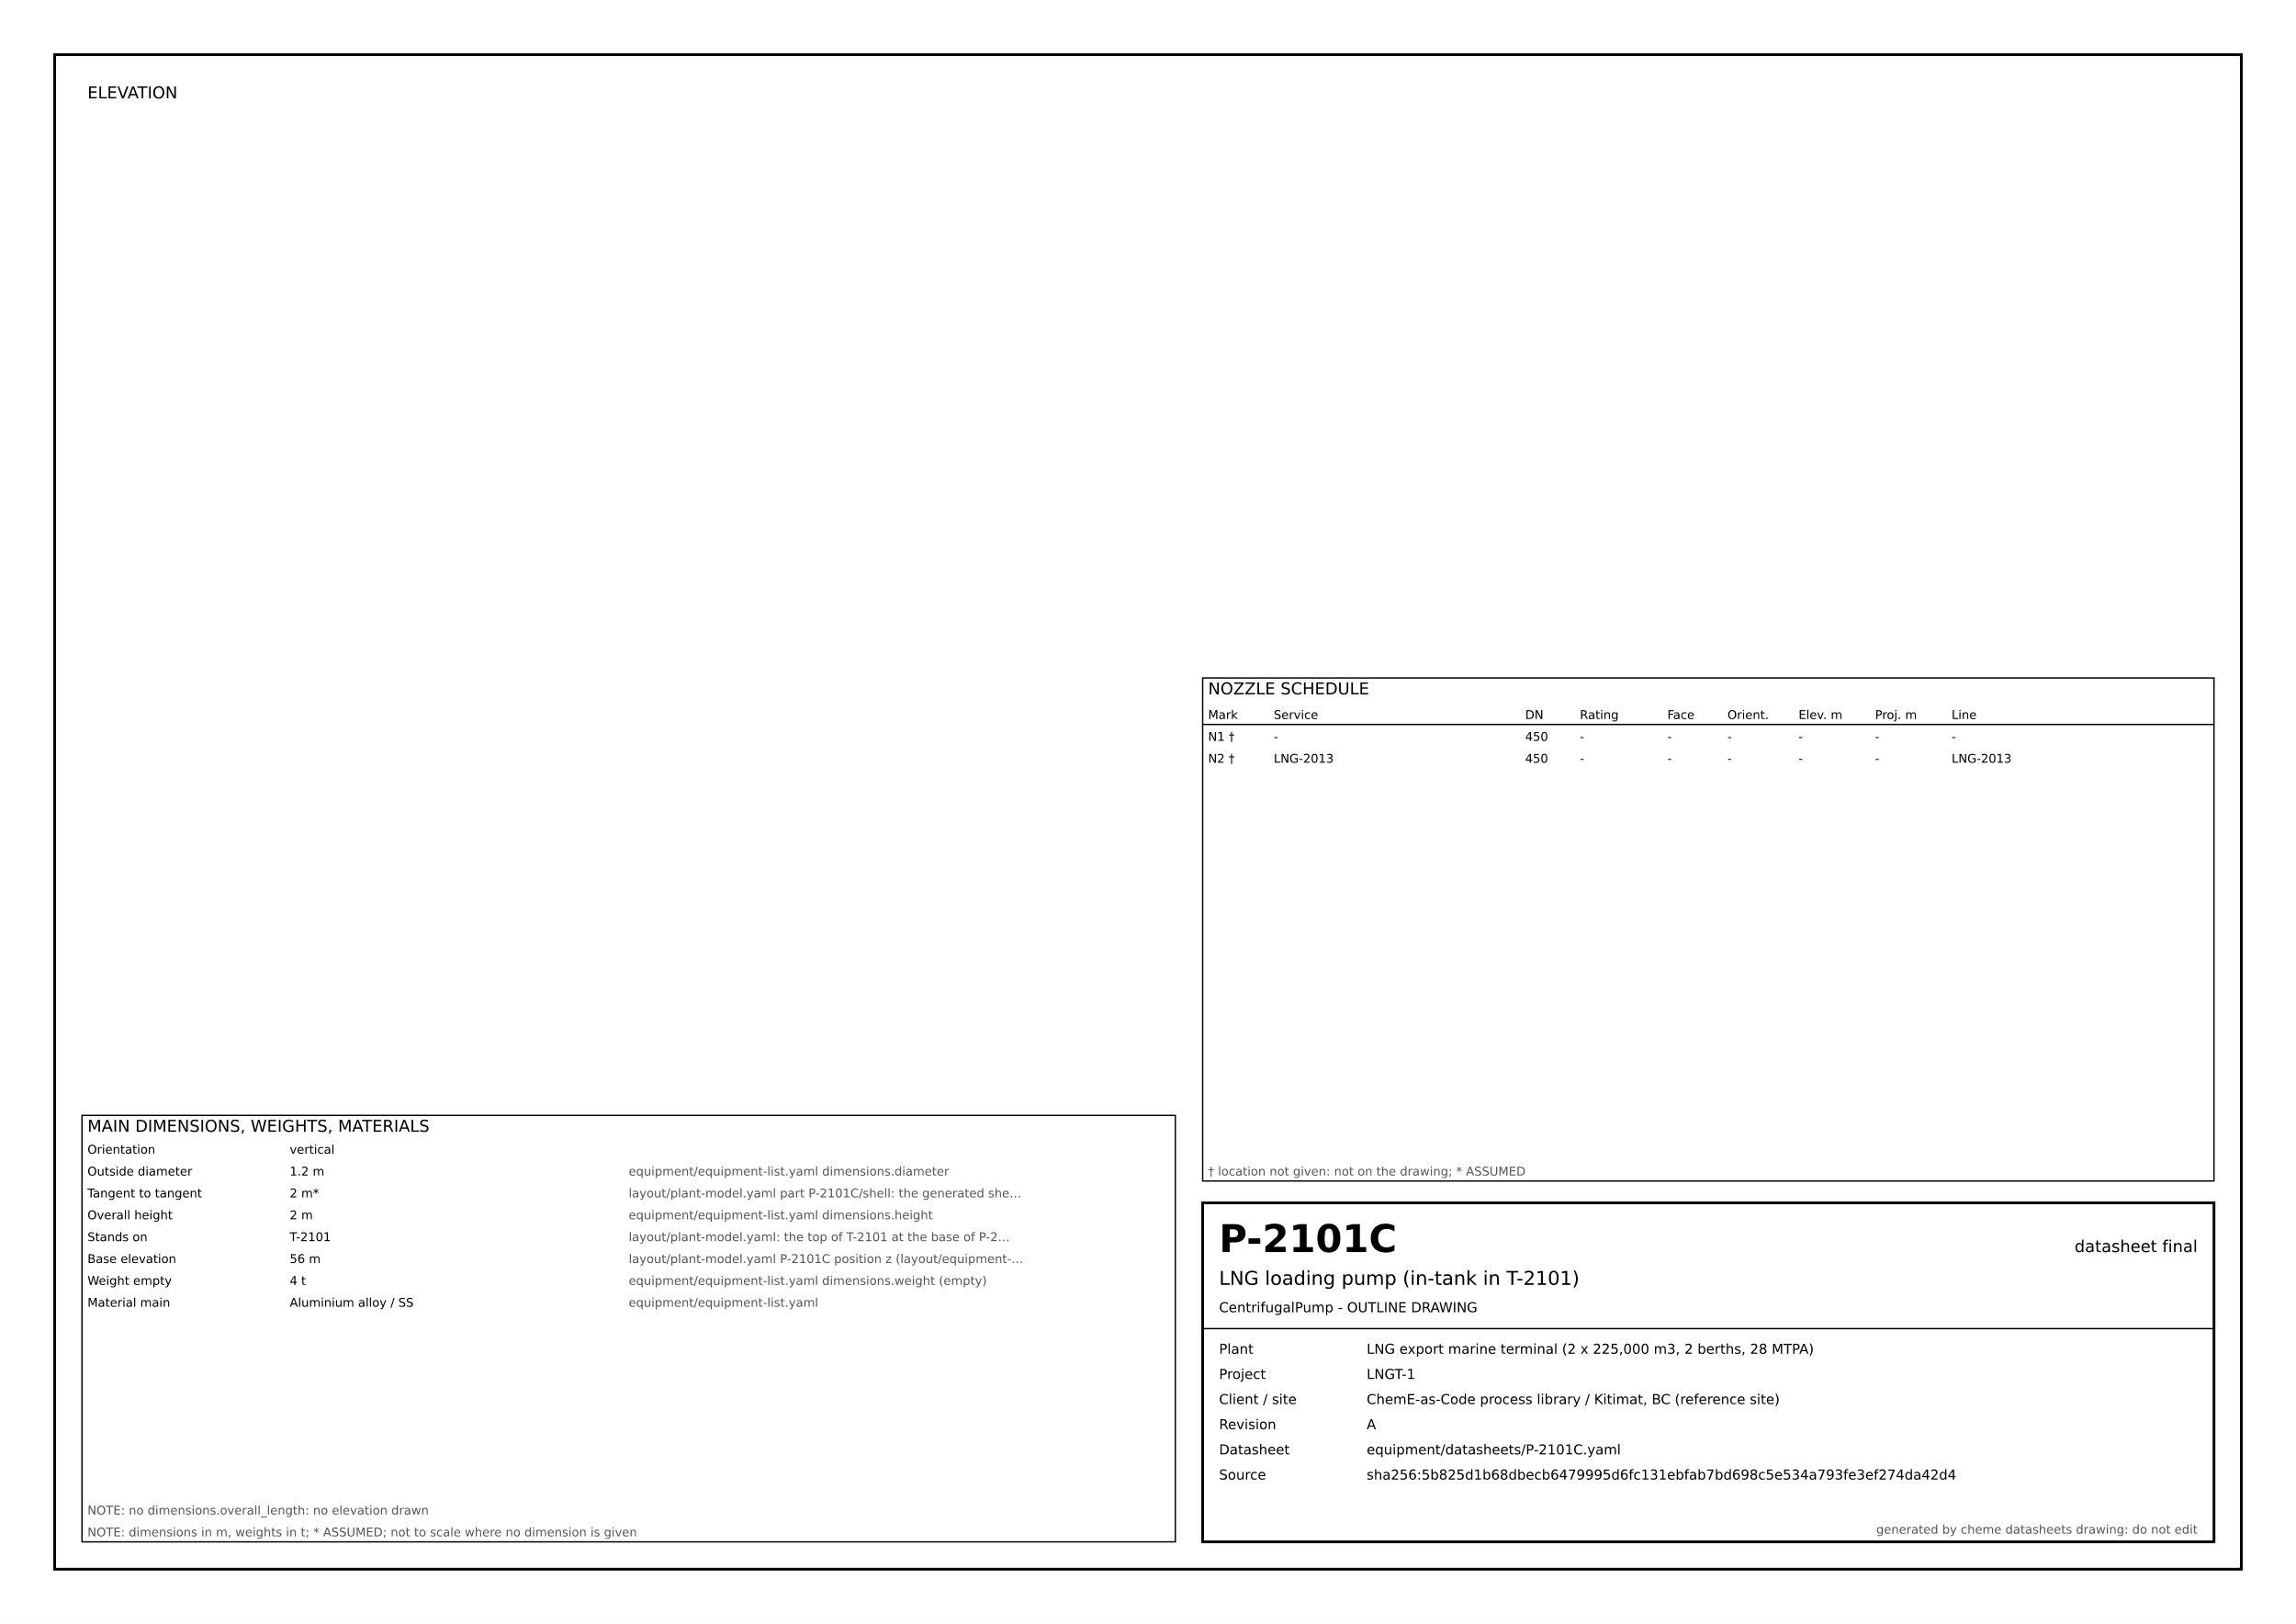
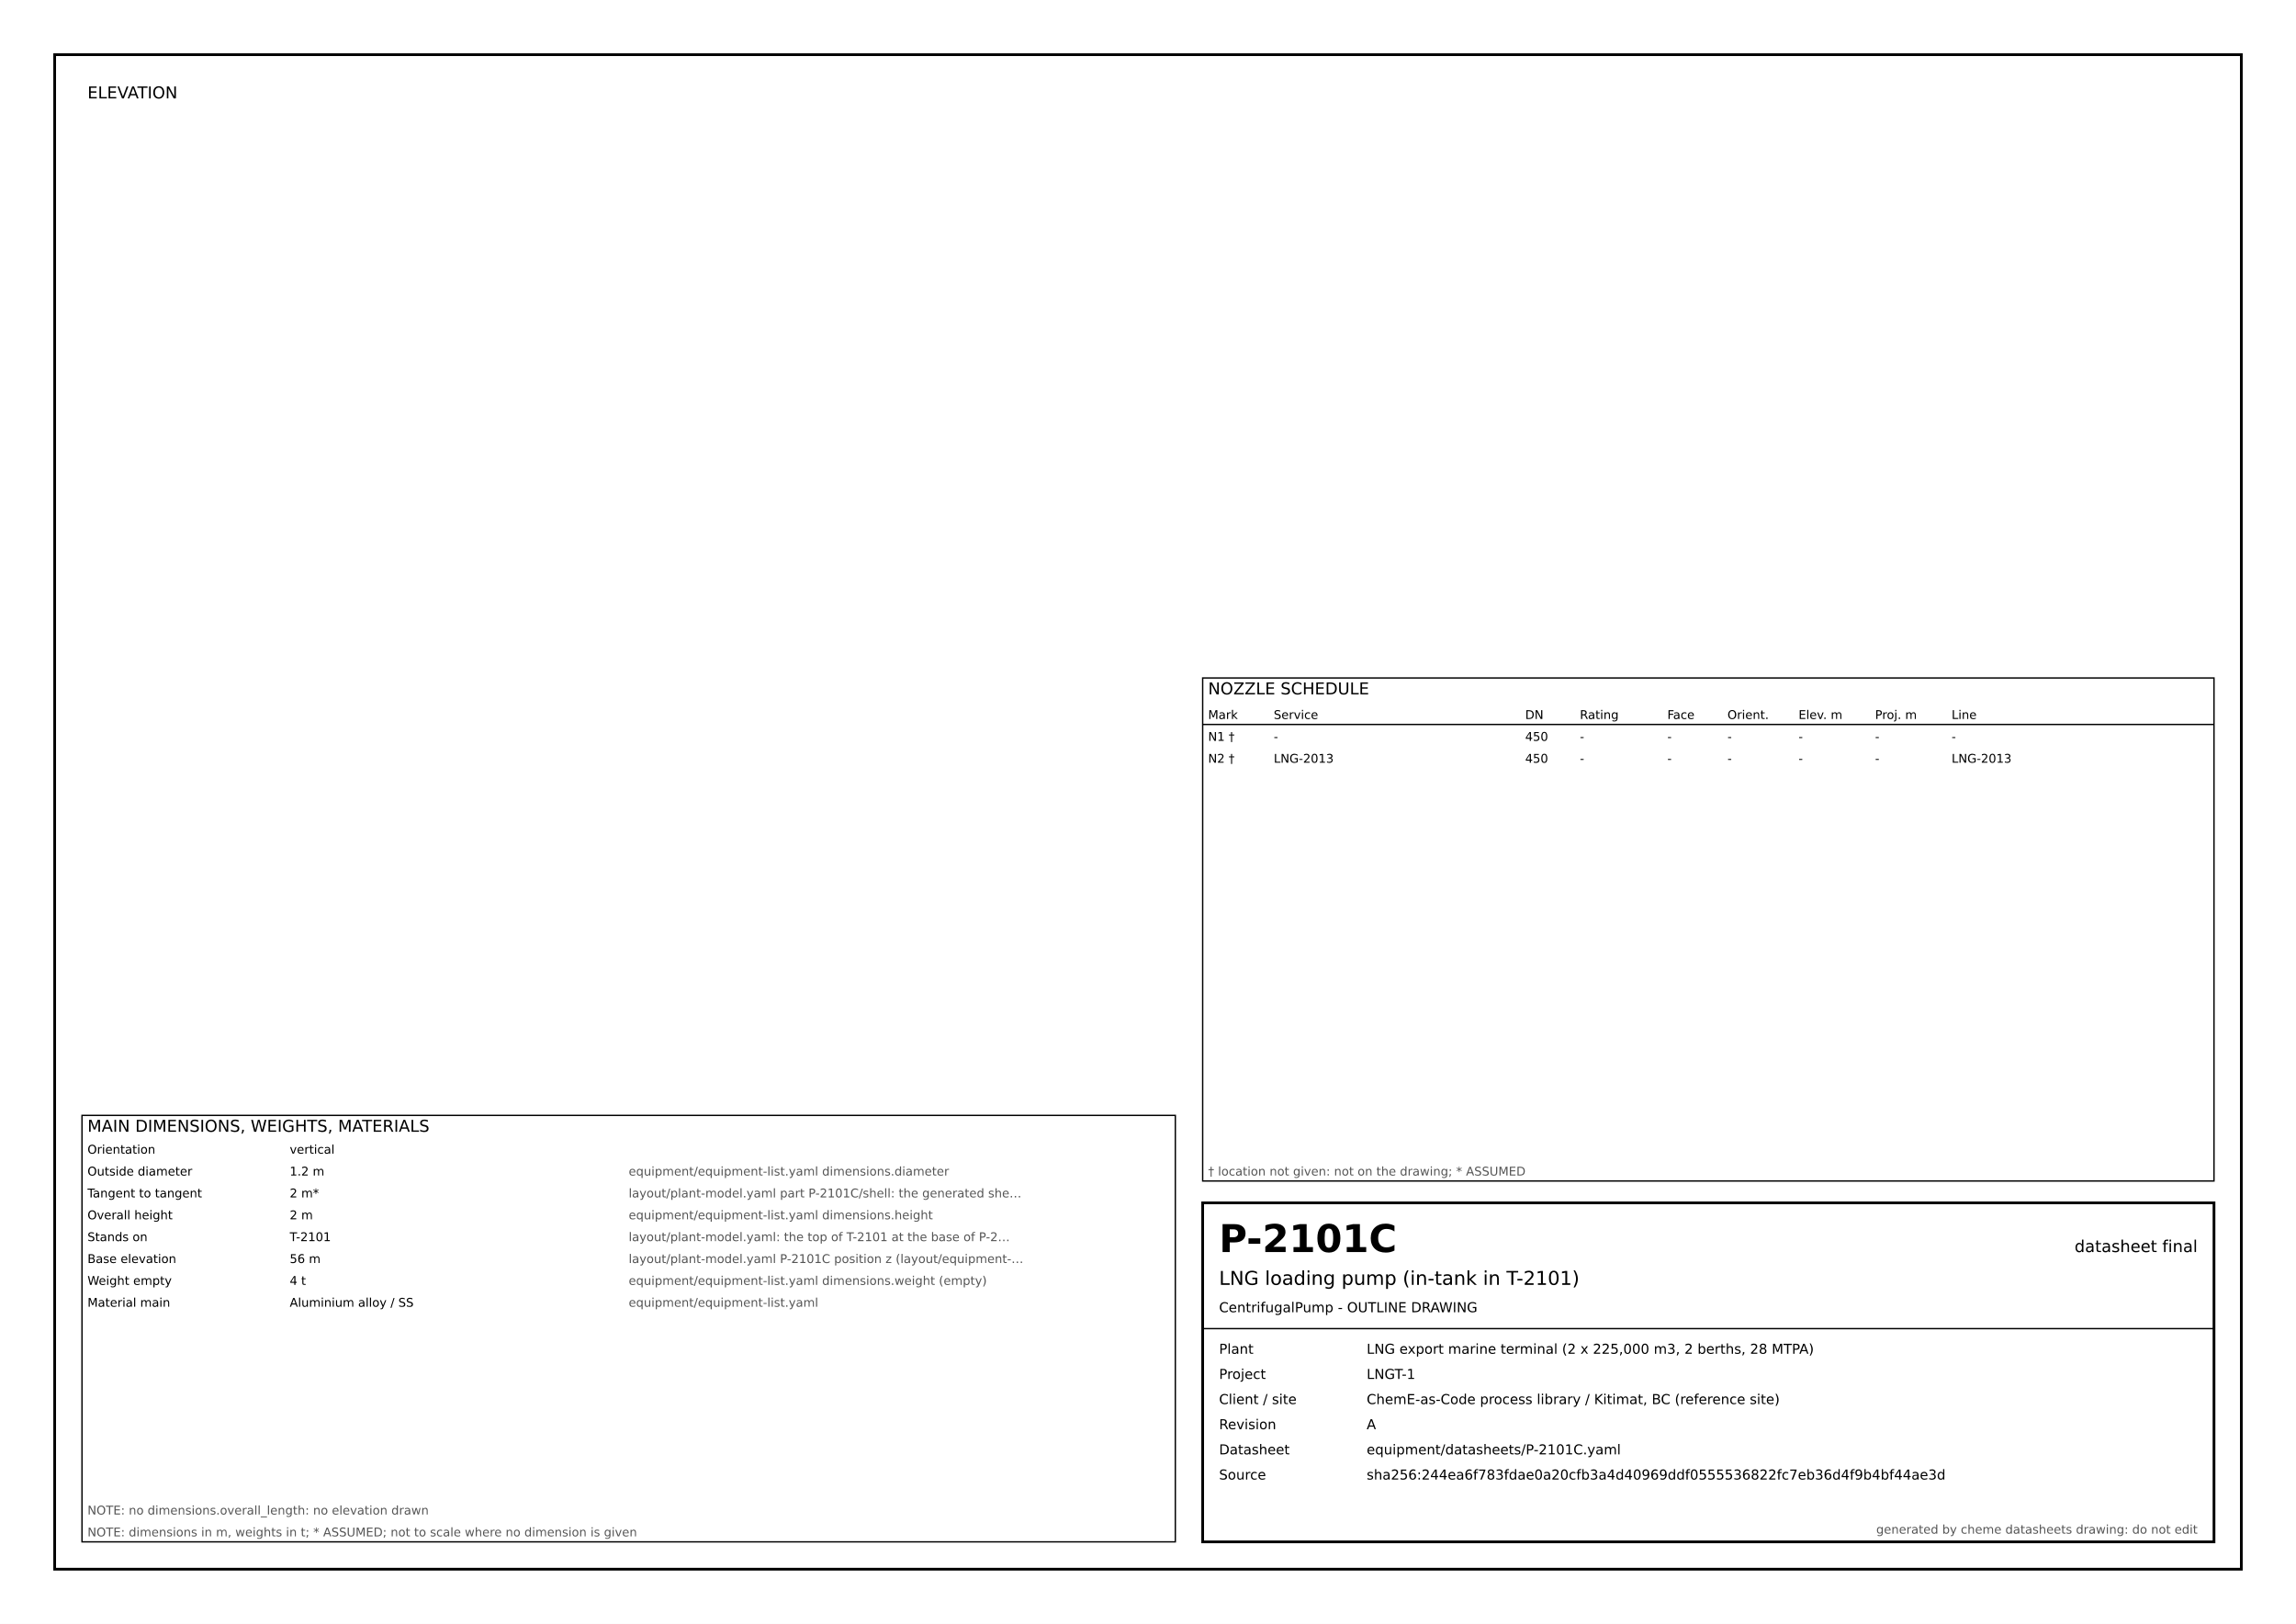
<svg xmlns="http://www.w3.org/2000/svg" width="420mm" height="297mm" viewBox="0 0 420 297">
  <style>
.frame{fill:none;stroke:#000;stroke-width:0.5}
.thin{fill:none;stroke:#000;stroke-width:0.25}
.outline{fill:#fff;stroke:#000;stroke-width:0.5}
.hidden{fill:none;stroke:#000;stroke-width:0.25;stroke-dasharray:1.5 1}
.centre{fill:none;stroke:#555;stroke-width:0.18;stroke-dasharray:4 1 1 1}
.tl{fill:none;stroke:#555;stroke-width:0.18;stroke-dasharray:2 1}
.dim{fill:none;stroke:#1f4e79;stroke-width:0.18}
.nozzle{fill:#fff;stroke:#b71c1c;stroke-width:0.35}
.section{fill:none;stroke:#2e7d32;stroke-width:0.25;stroke-dasharray:2 1}
text{font-family:'DejaVu Sans',Arial,Helvetica,sans-serif;fill:#000}
.t2{font-size:2.2px}.t25{font-size:2.5px}.t3{font-size:3px}.t35{font-size:3.5px}
.t5{font-size:5px;font-weight:bold}.t7{font-size:7px;font-weight:bold}
.dimt{font-size:2.3px;fill:#1f4e79}.nt{font-size:2.3px;fill:#b71c1c}
.note{font-size:2.2px;fill:#555}
.draft{font-size:40px;font-weight:bold;fill:#c62828;fill-opacity:0.12}
</style>
  <rect x="0" y="0" width="420" height="297" fill="#fff" />
  <rect x="10" y="10" width="400" height="277" class="frame" />
  <text x="16" y="18" class="t3" text-anchor="start">ELEVATION</text>
  <text x="221" y="127" class="t3" text-anchor="start">NOZZLE SCHEDULE</text>
  <text x="221" y="131.5" class="t2" text-anchor="start">Mark</text>
  <text x="233" y="131.5" class="t2" text-anchor="start">Service</text>
  <text x="279" y="131.5" class="t2" text-anchor="start">DN</text>
  <text x="289" y="131.5" class="t2" text-anchor="start">Rating</text>
  <text x="305" y="131.5" class="t2" text-anchor="start">Face</text>
  <text x="316" y="131.5" class="t2" text-anchor="start">Orient.</text>
  <text x="329" y="131.5" class="t2" text-anchor="start">Elev. m</text>
  <text x="343" y="131.5" class="t2" text-anchor="start">Proj. m</text>
  <text x="357" y="131.5" class="t2" text-anchor="start">Line</text>
  <line x1="220" y1="132.5" x2="405" y2="132.5" class="thin" />
  <text x="221" y="135.5" class="t2" text-anchor="start">N1 †</text>
  <text x="233" y="135.5" class="t2" text-anchor="start">-</text>
  <text x="279" y="135.5" class="t2" text-anchor="start">450</text>
  <text x="289" y="135.5" class="t2" text-anchor="start">-</text>
  <text x="305" y="135.5" class="t2" text-anchor="start">-</text>
  <text x="316" y="135.5" class="t2" text-anchor="start">-</text>
  <text x="329" y="135.5" class="t2" text-anchor="start">-</text>
  <text x="343" y="135.5" class="t2" text-anchor="start">-</text>
  <text x="357" y="135.5" class="t2" text-anchor="start">-</text>
  <text x="221" y="139.5" class="t2" text-anchor="start">N2 †</text>
  <text x="233" y="139.5" class="t2" text-anchor="start">LNG-2013</text>
  <text x="279" y="139.5" class="t2" text-anchor="start">450</text>
  <text x="289" y="139.5" class="t2" text-anchor="start">-</text>
  <text x="305" y="139.5" class="t2" text-anchor="start">-</text>
  <text x="316" y="139.5" class="t2" text-anchor="start">-</text>
  <text x="329" y="139.5" class="t2" text-anchor="start">-</text>
  <text x="343" y="139.5" class="t2" text-anchor="start">-</text>
  <text x="357" y="139.5" class="t2" text-anchor="start">LNG-2013</text>
  <text x="221" y="215" class="note" text-anchor="start">† location not given: not on the drawing; * ASSUMED</text>
  <rect x="220" y="124" width="185" height="92" class="thin" />
  <text x="16" y="207" class="t3" text-anchor="start">MAIN DIMENSIONS, WEIGHTS, MATERIALS</text>
  <text x="16" y="211" class="t2" text-anchor="start">Orientation</text>
  <text x="53" y="211" class="t2" text-anchor="start">vertical</text>
  <text x="115" y="211" class="note" text-anchor="start" />
  <text x="16" y="215" class="t2" text-anchor="start">Outside diameter</text>
  <text x="53" y="215" class="t2" text-anchor="start">1.2 m</text>
  <text x="115" y="215" class="note" text-anchor="start">equipment/equipment-list.yaml dimensions.diameter</text>
  <text x="16" y="219" class="t2" text-anchor="start">Tangent to tangent</text>
  <text x="53" y="219" class="t2" text-anchor="start">2 m*</text>
  <text x="115" y="219" class="note" text-anchor="start">layout/plant-model.yaml part P-2101C/shell: the generated she…</text>
  <text x="16" y="223" class="t2" text-anchor="start">Overall height</text>
  <text x="53" y="223" class="t2" text-anchor="start">2 m</text>
  <text x="115" y="223" class="note" text-anchor="start">equipment/equipment-list.yaml dimensions.height</text>
  <text x="16" y="227" class="t2" text-anchor="start">Stands on</text>
  <text x="53" y="227" class="t2" text-anchor="start">T-2101</text>
  <text x="115" y="227" class="note" text-anchor="start">layout/plant-model.yaml: the top of T-2101 at the base of P-2…</text>
  <text x="16" y="231" class="t2" text-anchor="start">Base elevation</text>
  <text x="53" y="231" class="t2" text-anchor="start">56 m</text>
  <text x="115" y="231" class="note" text-anchor="start">layout/plant-model.yaml P-2101C position z (layout/equipment-…</text>
  <text x="16" y="235" class="t2" text-anchor="start">Weight empty</text>
  <text x="53" y="235" class="t2" text-anchor="start">4 t</text>
  <text x="115" y="235" class="note" text-anchor="start">equipment/equipment-list.yaml dimensions.weight (empty)</text>
  <text x="16" y="239" class="t2" text-anchor="start">Material main</text>
  <text x="53" y="239" class="t2" text-anchor="start">Aluminium alloy / SS</text>
  <text x="115" y="239" class="note" text-anchor="start">equipment/equipment-list.yaml</text>
  <text x="16" y="277" class="note" text-anchor="start">NOTE: no dimensions.overall_length: no elevation drawn</text>
  <text x="16" y="281" class="note" text-anchor="start">NOTE: dimensions in m, weights in t; * ASSUMED; not to scale where no dimension is given</text>
  <rect x="15" y="204" width="200" height="78" class="thin" />
  <rect x="220" y="220" width="185" height="62" class="frame" />
  <text x="223" y="229" class="t7" text-anchor="start">P-2101C</text>
  <text x="223" y="235" class="t35" text-anchor="start">LNG loading pump (in-tank in T-2101)</text>
  <text x="223" y="240" class="t25" text-anchor="start">CentrifugalPump - OUTLINE DRAWING</text>
  <line x1="220" y1="243" x2="405" y2="243" class="thin" />
  <text x="223" y="247.6" class="t25" text-anchor="start">Plant</text>
  <text x="250" y="247.6" class="t25" text-anchor="start">LNG export marine terminal (2 x 225,000 m3, 2 berths, 28 MTPA)</text>
  <text x="223" y="252.2" class="t25" text-anchor="start">Project</text>
  <text x="250" y="252.2" class="t25" text-anchor="start">LNGT-1</text>
  <text x="223" y="256.8" class="t25" text-anchor="start">Client / site</text>
  <text x="250" y="256.8" class="t25" text-anchor="start">ChemE-as-Code process library / Kitimat, BC (reference site)</text>
  <text x="223" y="261.4" class="t25" text-anchor="start">Revision</text>
  <text x="250" y="261.4" class="t25" text-anchor="start">A</text>
  <text x="223" y="266" class="t25" text-anchor="start">Datasheet</text>
  <text x="250" y="266" class="t25" text-anchor="start">equipment/datasheets/P-2101C.yaml</text>
  <text x="223" y="270.6" class="t25" text-anchor="start">Source</text>
-   <text x="250" y="270.6" class="t25" text-anchor="start">sha256:5b825d1b68dbecb6479995d6fc131ebfab7bd698c5e534a793fe3ef274da42d4</text>
+   <text x="250" y="270.6" class="t25" text-anchor="start">sha256:244ea6f783fdae0a20cfb3a4d40969ddf0555536822fc7eb36d4f9b4bf44ae3d</text>
  <text x="402" y="229" class="t3" text-anchor="end">datasheet final</text>
  <text x="402" y="280.5" class="note" text-anchor="end">generated by cheme datasheets drawing: do not edit</text>
</svg>
